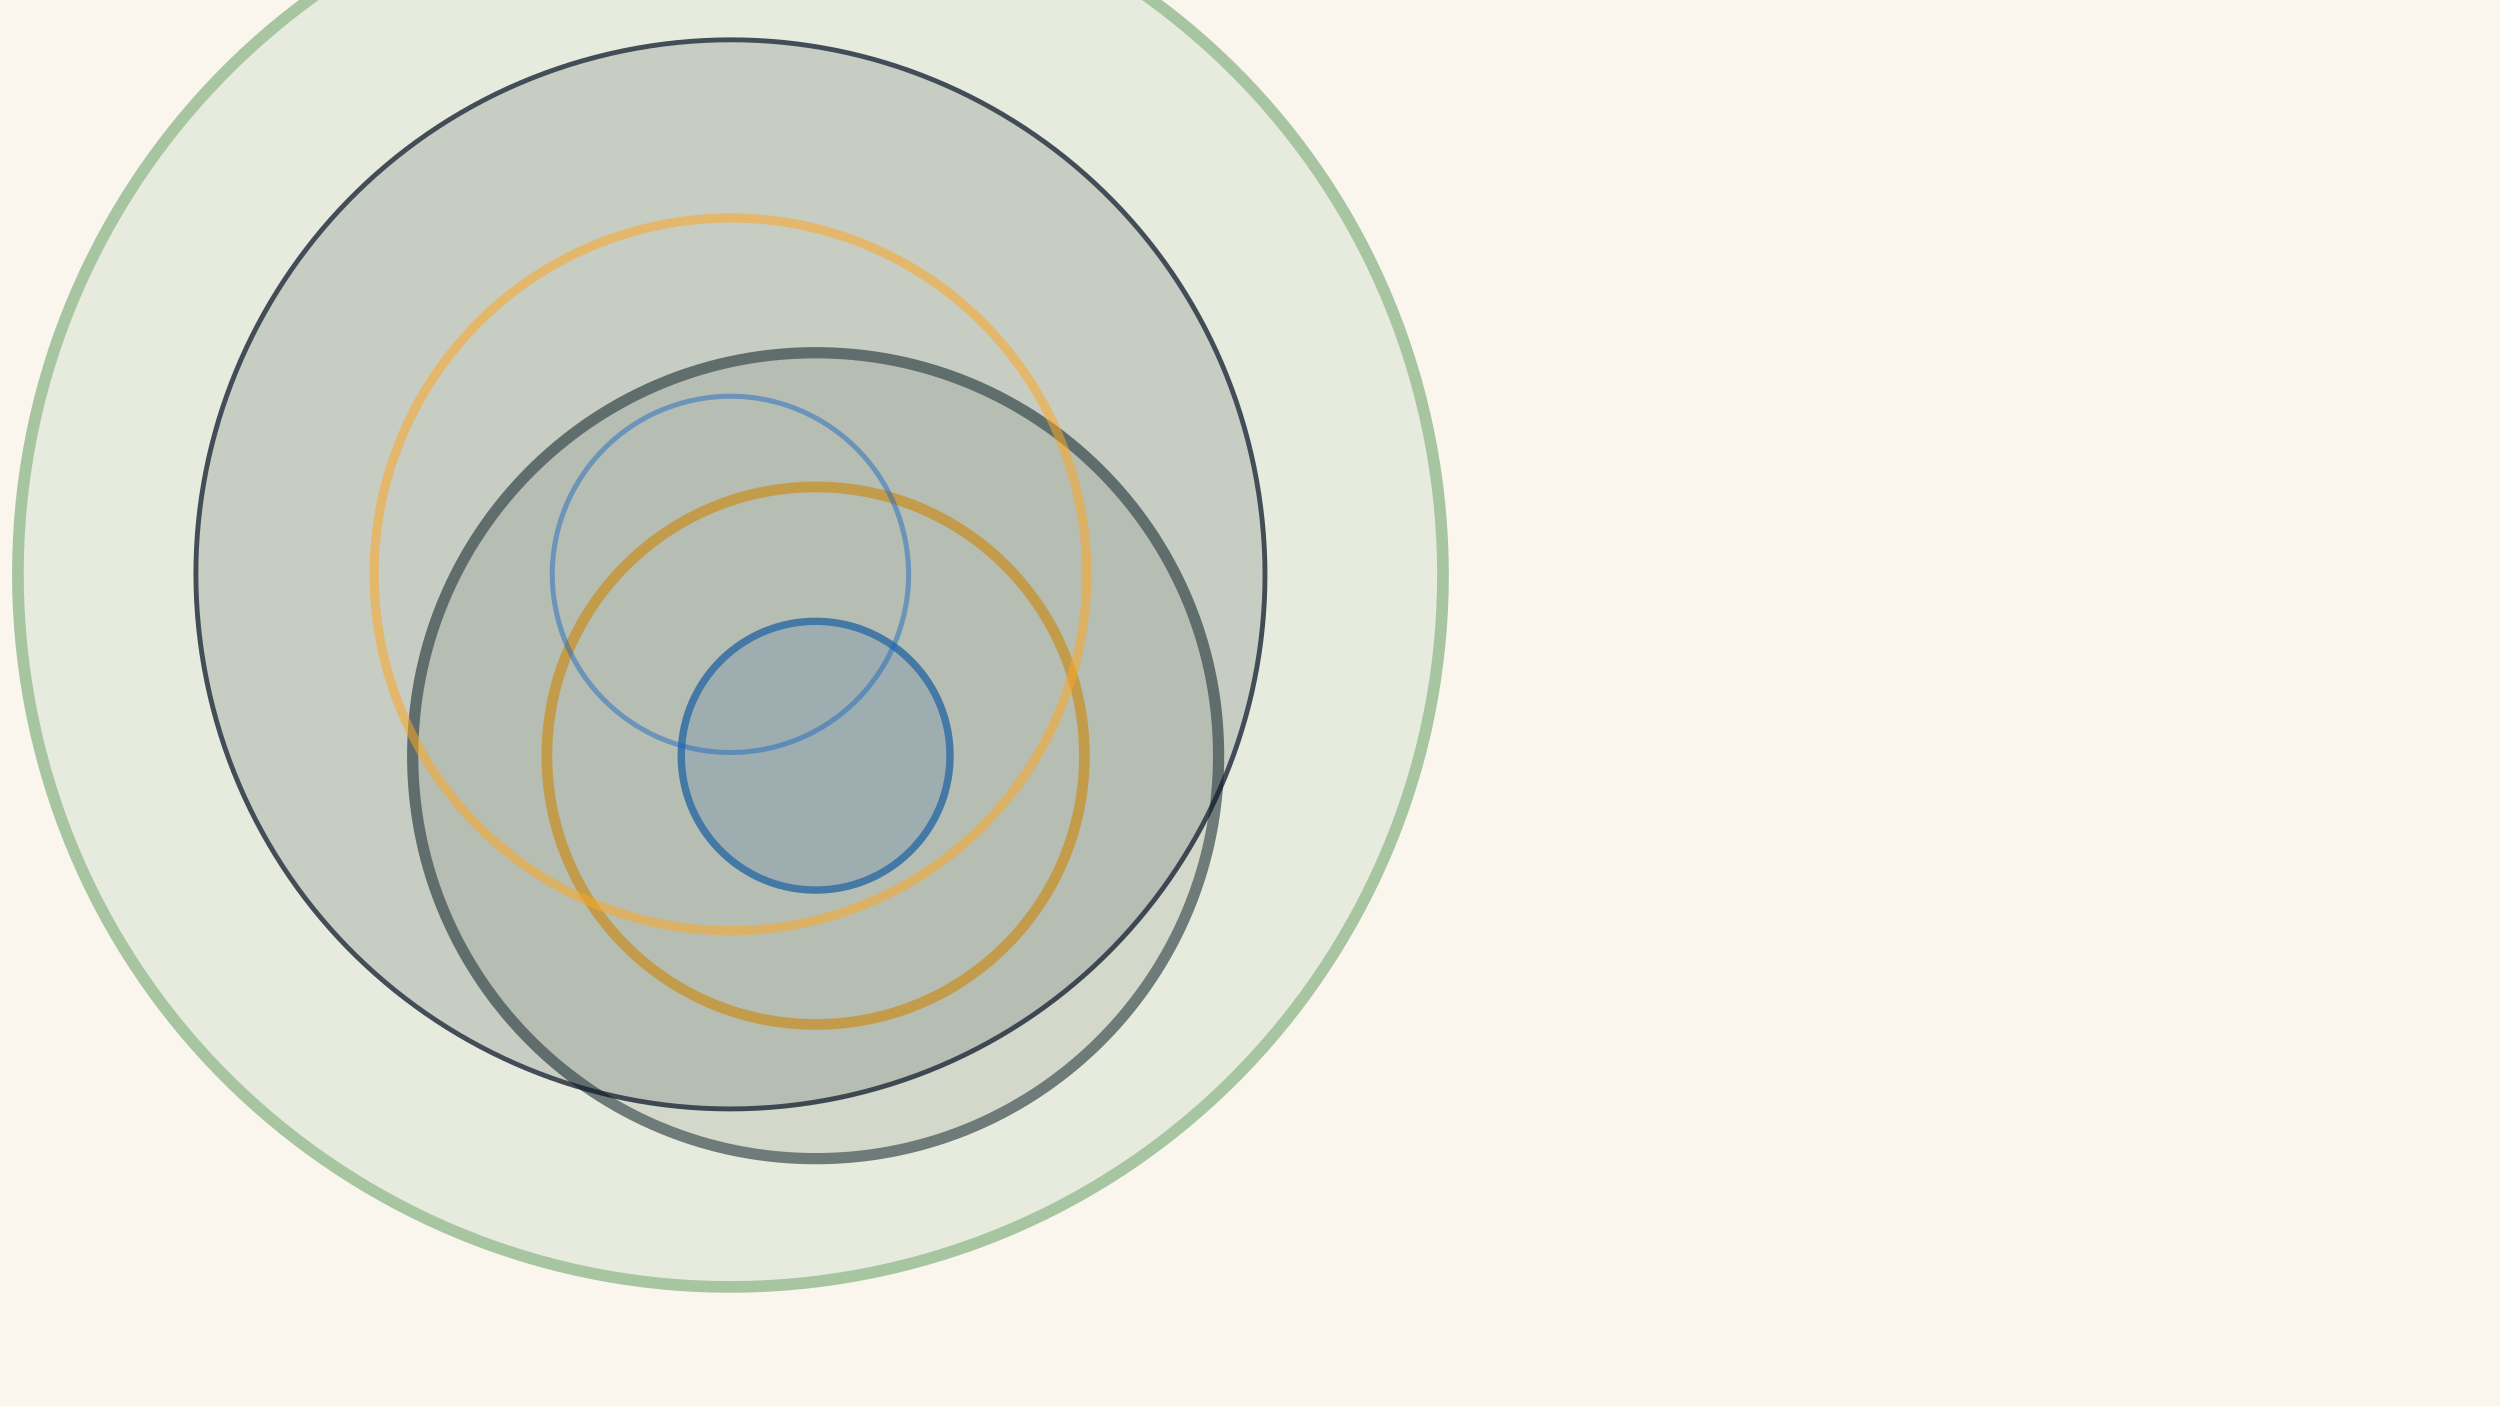
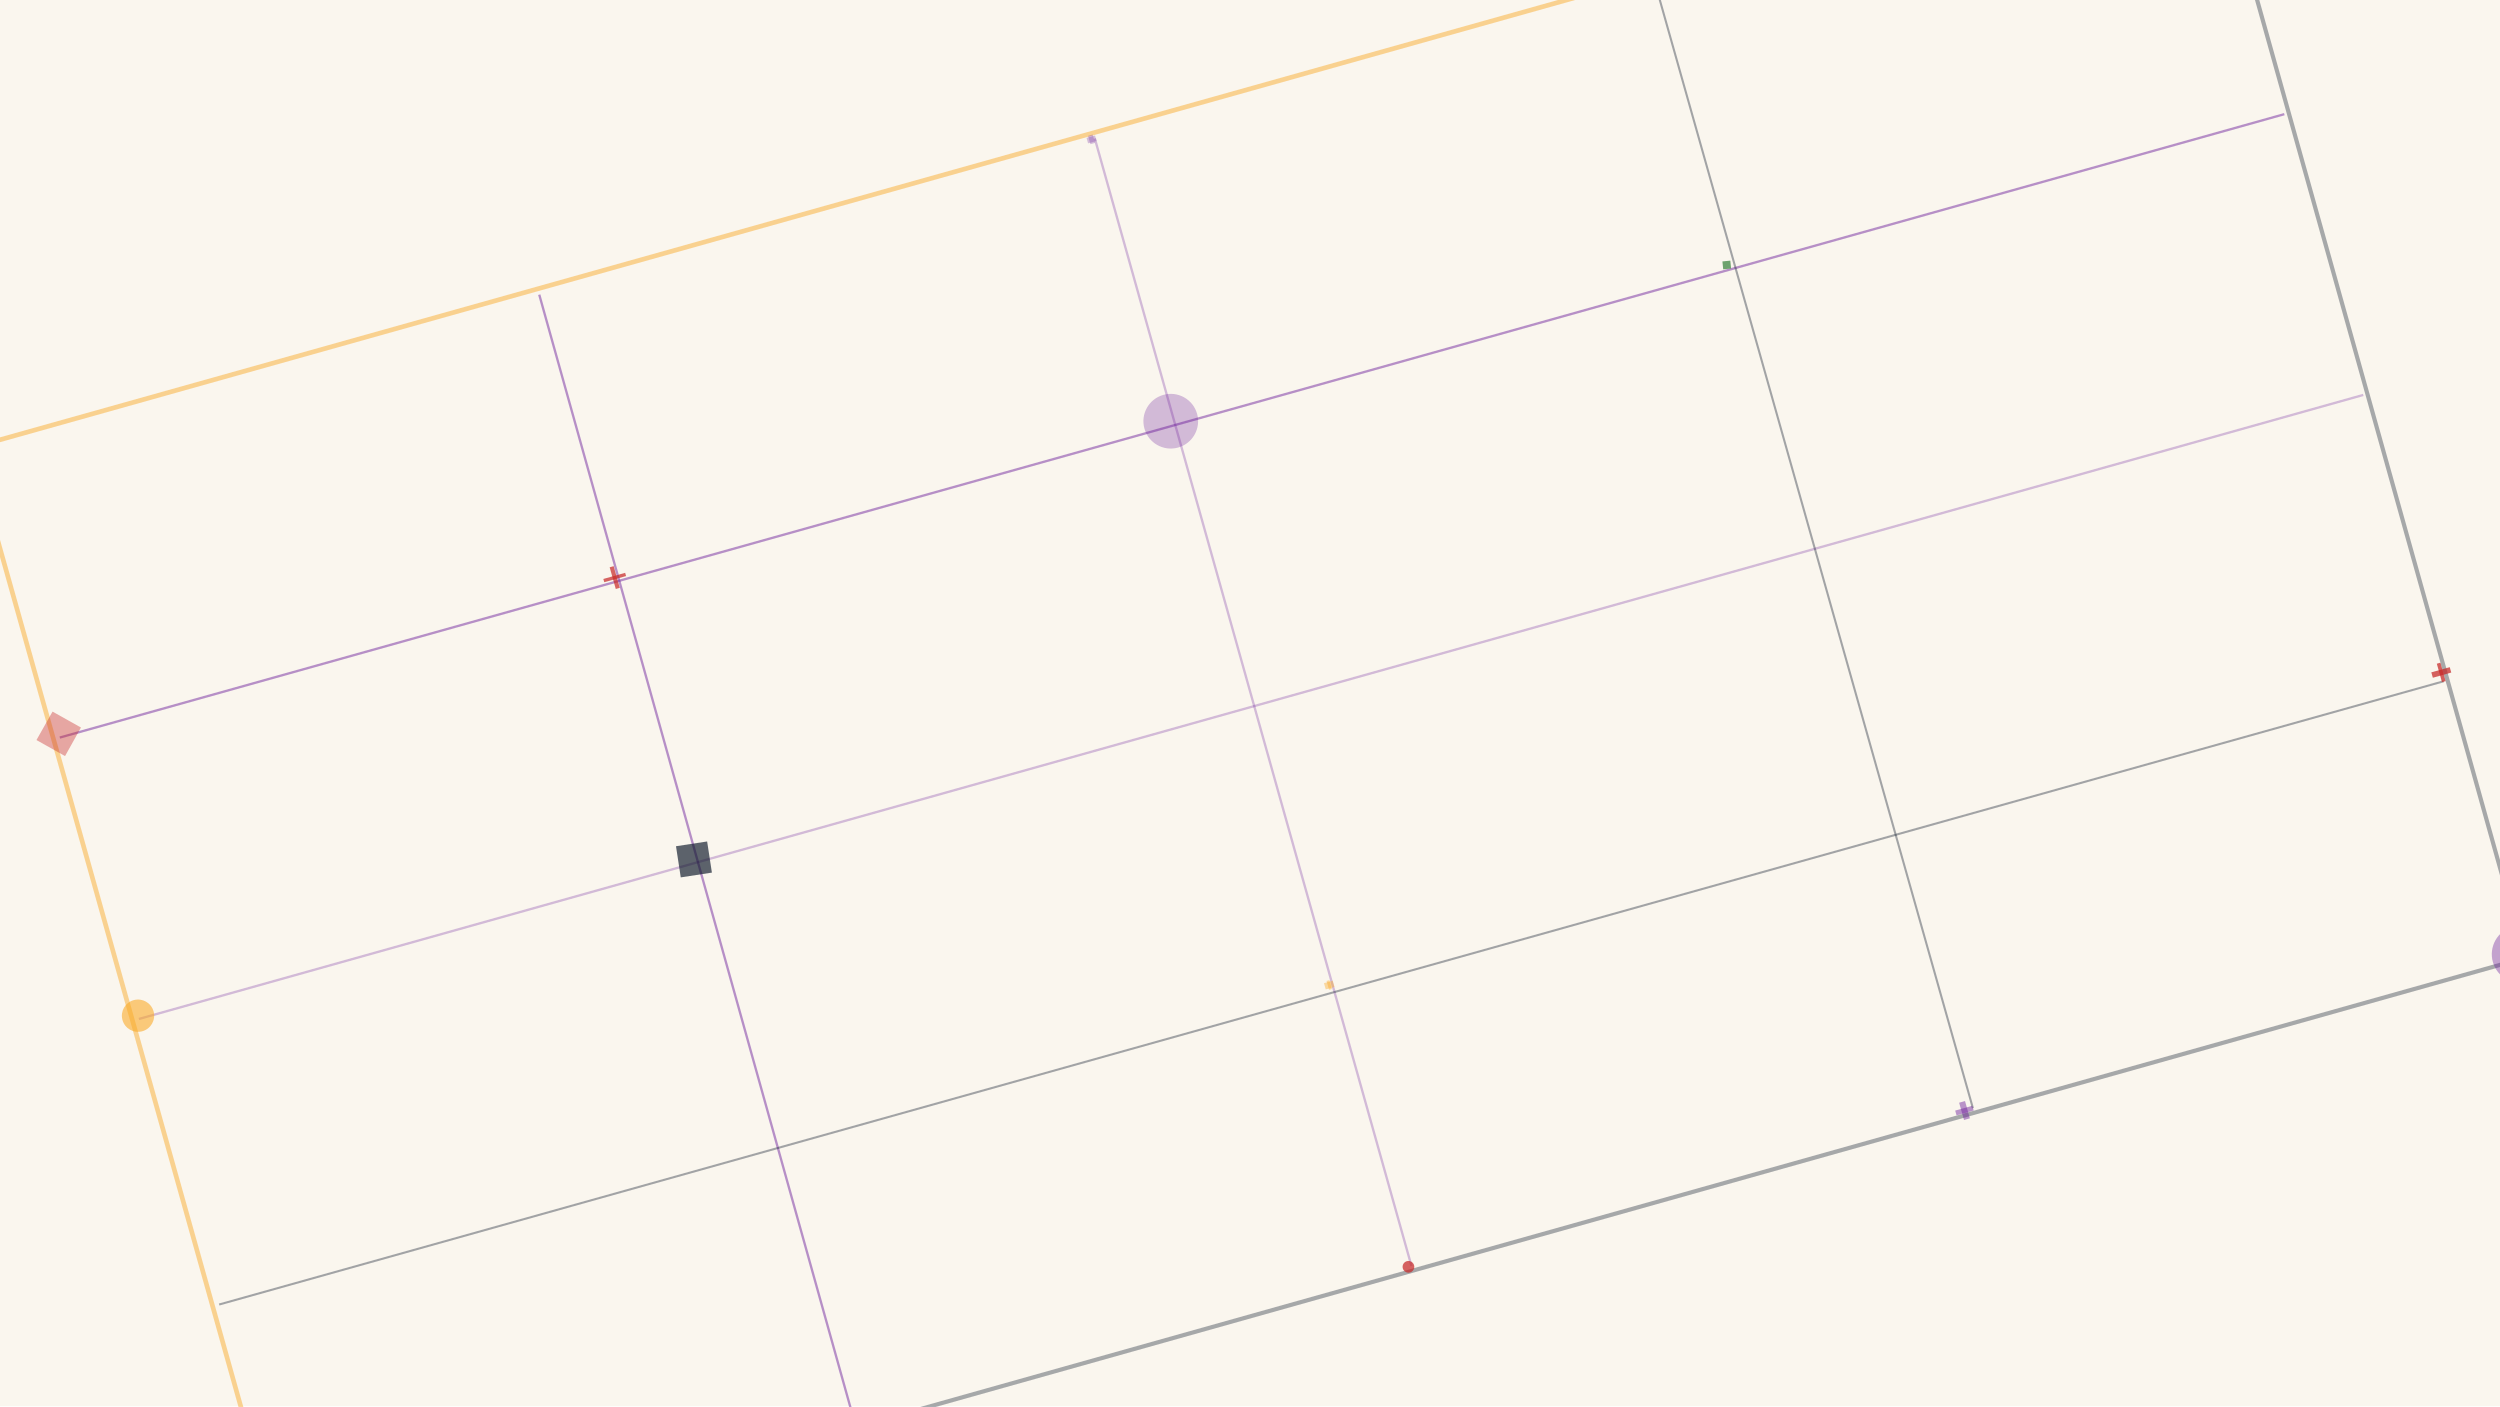
<svg xmlns="http://www.w3.org/2000/svg" viewBox="0 0 1920 1080" width="1920" height="1080">
  <rect width="1920" height="1080" fill="#FAF6EE" />
-   <g transform="translate(22 135) rotate(1 960 540) scale(1.29)">
-     <circle cx="467.299" cy="350.074" r="239.9" fill="#0A1628" fill-opacity="0.17" stroke="#0A1628" stroke-width="6.7" opacity="0.55" />
-     <circle cx="467.299" cy="350.074" r="160.0" fill="none" fill-opacity="0.00" stroke="#F9A825" stroke-width="6.4" opacity="0.73" />
-     <circle cx="467.299" cy="350.074" r="80.0" fill="#1565C0" fill-opacity="0.21" stroke="#1565C0" stroke-width="4.4" opacity="0.71" />
-   </g>
-   <g transform="translate(-234 -36) rotate(-13 960 540) scale(1.34)">
-     <circle cx="606.984" cy="329.56" r="408.3" fill="#2E7D32" fill-opacity="0.22" stroke="#2E7D32" stroke-width="6.7" opacity="0.41" />
-     <circle cx="606.984" cy="329.56" r="306.3" fill="#0A1628" fill-opacity="0.19" stroke="#0A1628" stroke-width="2.8" opacity="0.74" />
-     <circle cx="606.984" cy="329.56" r="204.2" fill="none" fill-opacity="0.00" stroke="#F9A825" stroke-width="5.3" opacity="0.55" />
-     <circle cx="606.984" cy="329.56" r="102.1" fill="none" fill-opacity="0.00" stroke="#1565C0" stroke-width="2.9" opacity="0.46" />
+   <g transform="rotate(-15.7 960 540)">
+     <line x1="72.869" y1="85.5" x2="1847.131" y2="86.1" stroke="#F9A825" stroke-width="3.6" opacity="0.47" />
+     <line x1="68.0" y1="90.292" x2="67.6" y2="989.708" stroke="#F9A825" stroke-width="3.6" opacity="0.47" />
+     <line x1="72.869" y1="318.1" x2="1847.131" y2="319.5" stroke="#6A1B9A" stroke-width="1.8" opacity="0.47" />
+     <line x1="519.4" y1="90.292" x2="518.2" y2="989.708" stroke="#6A1B9A" stroke-width="1.8" opacity="0.47" />
+     <line x1="72.869" y1="542.6" x2="1847.131" y2="543.5" stroke="#6A1B9A" stroke-width="1.8" opacity="0.28" />
+     <line x1="962.6" y1="90.292" x2="962.4" y2="989.708" stroke="#6A1B9A" stroke-width="1.8" opacity="0.28" />
+     <line x1="72.869" y1="770.4" x2="1847.131" y2="771.9" stroke="#0A1628" stroke-width="1.6" opacity="0.37" />
+     <line x1="1409.1" y1="90.292" x2="1410.3" y2="989.708" stroke="#0A1628" stroke-width="1.6" opacity="0.37" />
+     <line x1="72.869" y1="993.5" x2="1847.131" y2="993.3" stroke="#0A1628" stroke-width="3.2" opacity="0.35" />
+     <line x1="1850.9" y1="90.292" x2="1849.9" y2="989.708" stroke="#0A1628" stroke-width="3.2" opacity="0.35" />
+     <circle cx="72.9" cy="90.3" r="9.6" fill="#1565C0" opacity="0.58" />
+     <polygon points="72.9,297.4 90.6,315.1 72.9,332.9 55.1,315.1" fill="#C62828" opacity="0.39" />
+     <circle cx="72.9" cy="540.0" r="12.4" fill="#F9A825" opacity="0.58" />
+     <line x1="63.4" y1="989.7" x2="82.4" y2="989.7" stroke="#1565C0" stroke-width="4.6" opacity="0.44" />
+     <line x1="72.9" y1="980.2" x2="72.9" y2="999.2" stroke="#1565C0" stroke-width="3.0" opacity="0.44" />
+     <line x1="507.7" y1="315.1" x2="525.1" y2="315.1" stroke="#C62828" stroke-width="2.6" opacity="0.71" />
+     <line x1="516.4" y1="306.5" x2="516.4" y2="323.8" stroke="#C62828" stroke-width="3.2" opacity="0.71" />
+     <rect x="504.3" y="527.9" width="24.2" height="24.2" fill="#0A1628" opacity="0.66" transform="rotate(7 516.4 540.0)" />
+     <line x1="956.6" y1="90.3" x2="963.4" y2="90.3" stroke="#6A1B9A" stroke-width="4.4" opacity="0.26" />
+     <line x1="960.0" y1="86.9" x2="960.0" y2="93.6" stroke="#6A1B9A" stroke-width="3.7" opacity="0.26" />
+     <circle cx="960.0" cy="315.1" r="21.0" fill="#6A1B9A" opacity="0.28" />
+     <line x1="956.5" y1="764.9" x2="963.5" y2="764.9" stroke="#F9A825" stroke-width="5.0" opacity="0.40" />
+     <line x1="960.0" y1="761.3" x2="960.0" y2="768.4" stroke="#F9A825" stroke-width="2.3" opacity="0.40" />
+     <circle cx="960.0" cy="989.7" r="4.5" fill="#C62828" opacity="0.72" />
+     <line x1="1391.8" y1="90.3" x2="1415.3" y2="90.3" stroke="#6A1B9A" stroke-width="2.5" opacity="0.55" />
+     <line x1="1403.6" y1="78.6" x2="1403.6" y2="102.0" stroke="#6A1B9A" stroke-width="4.3" opacity="0.55" />
+     <rect x="1400.5" y="312.1" width="6.1" height="6.1" fill="#2E7D32" opacity="0.68" transform="rotate(10 1403.6 315.1)" />
+     <line x1="1396.7" y1="989.7" x2="1410.4" y2="989.7" stroke="#6A1B9A" stroke-width="3.8" opacity="0.45" />
+     <line x1="1403.6" y1="982.8" x2="1403.6" y2="996.6" stroke="#6A1B9A" stroke-width="4.7" opacity="0.45" />
+     <line x1="1839.8" y1="764.9" x2="1854.5" y2="764.9" stroke="#C62828" stroke-width="4.3" opacity="0.73" />
+     <line x1="1847.1" y1="757.5" x2="1847.1" y2="772.2" stroke="#C62828" stroke-width="2.9" opacity="0.73" />
+     <circle cx="1847.1" cy="989.7" r="22.0" fill="#6A1B9A" opacity="0.38" />
  </g>
</svg>
